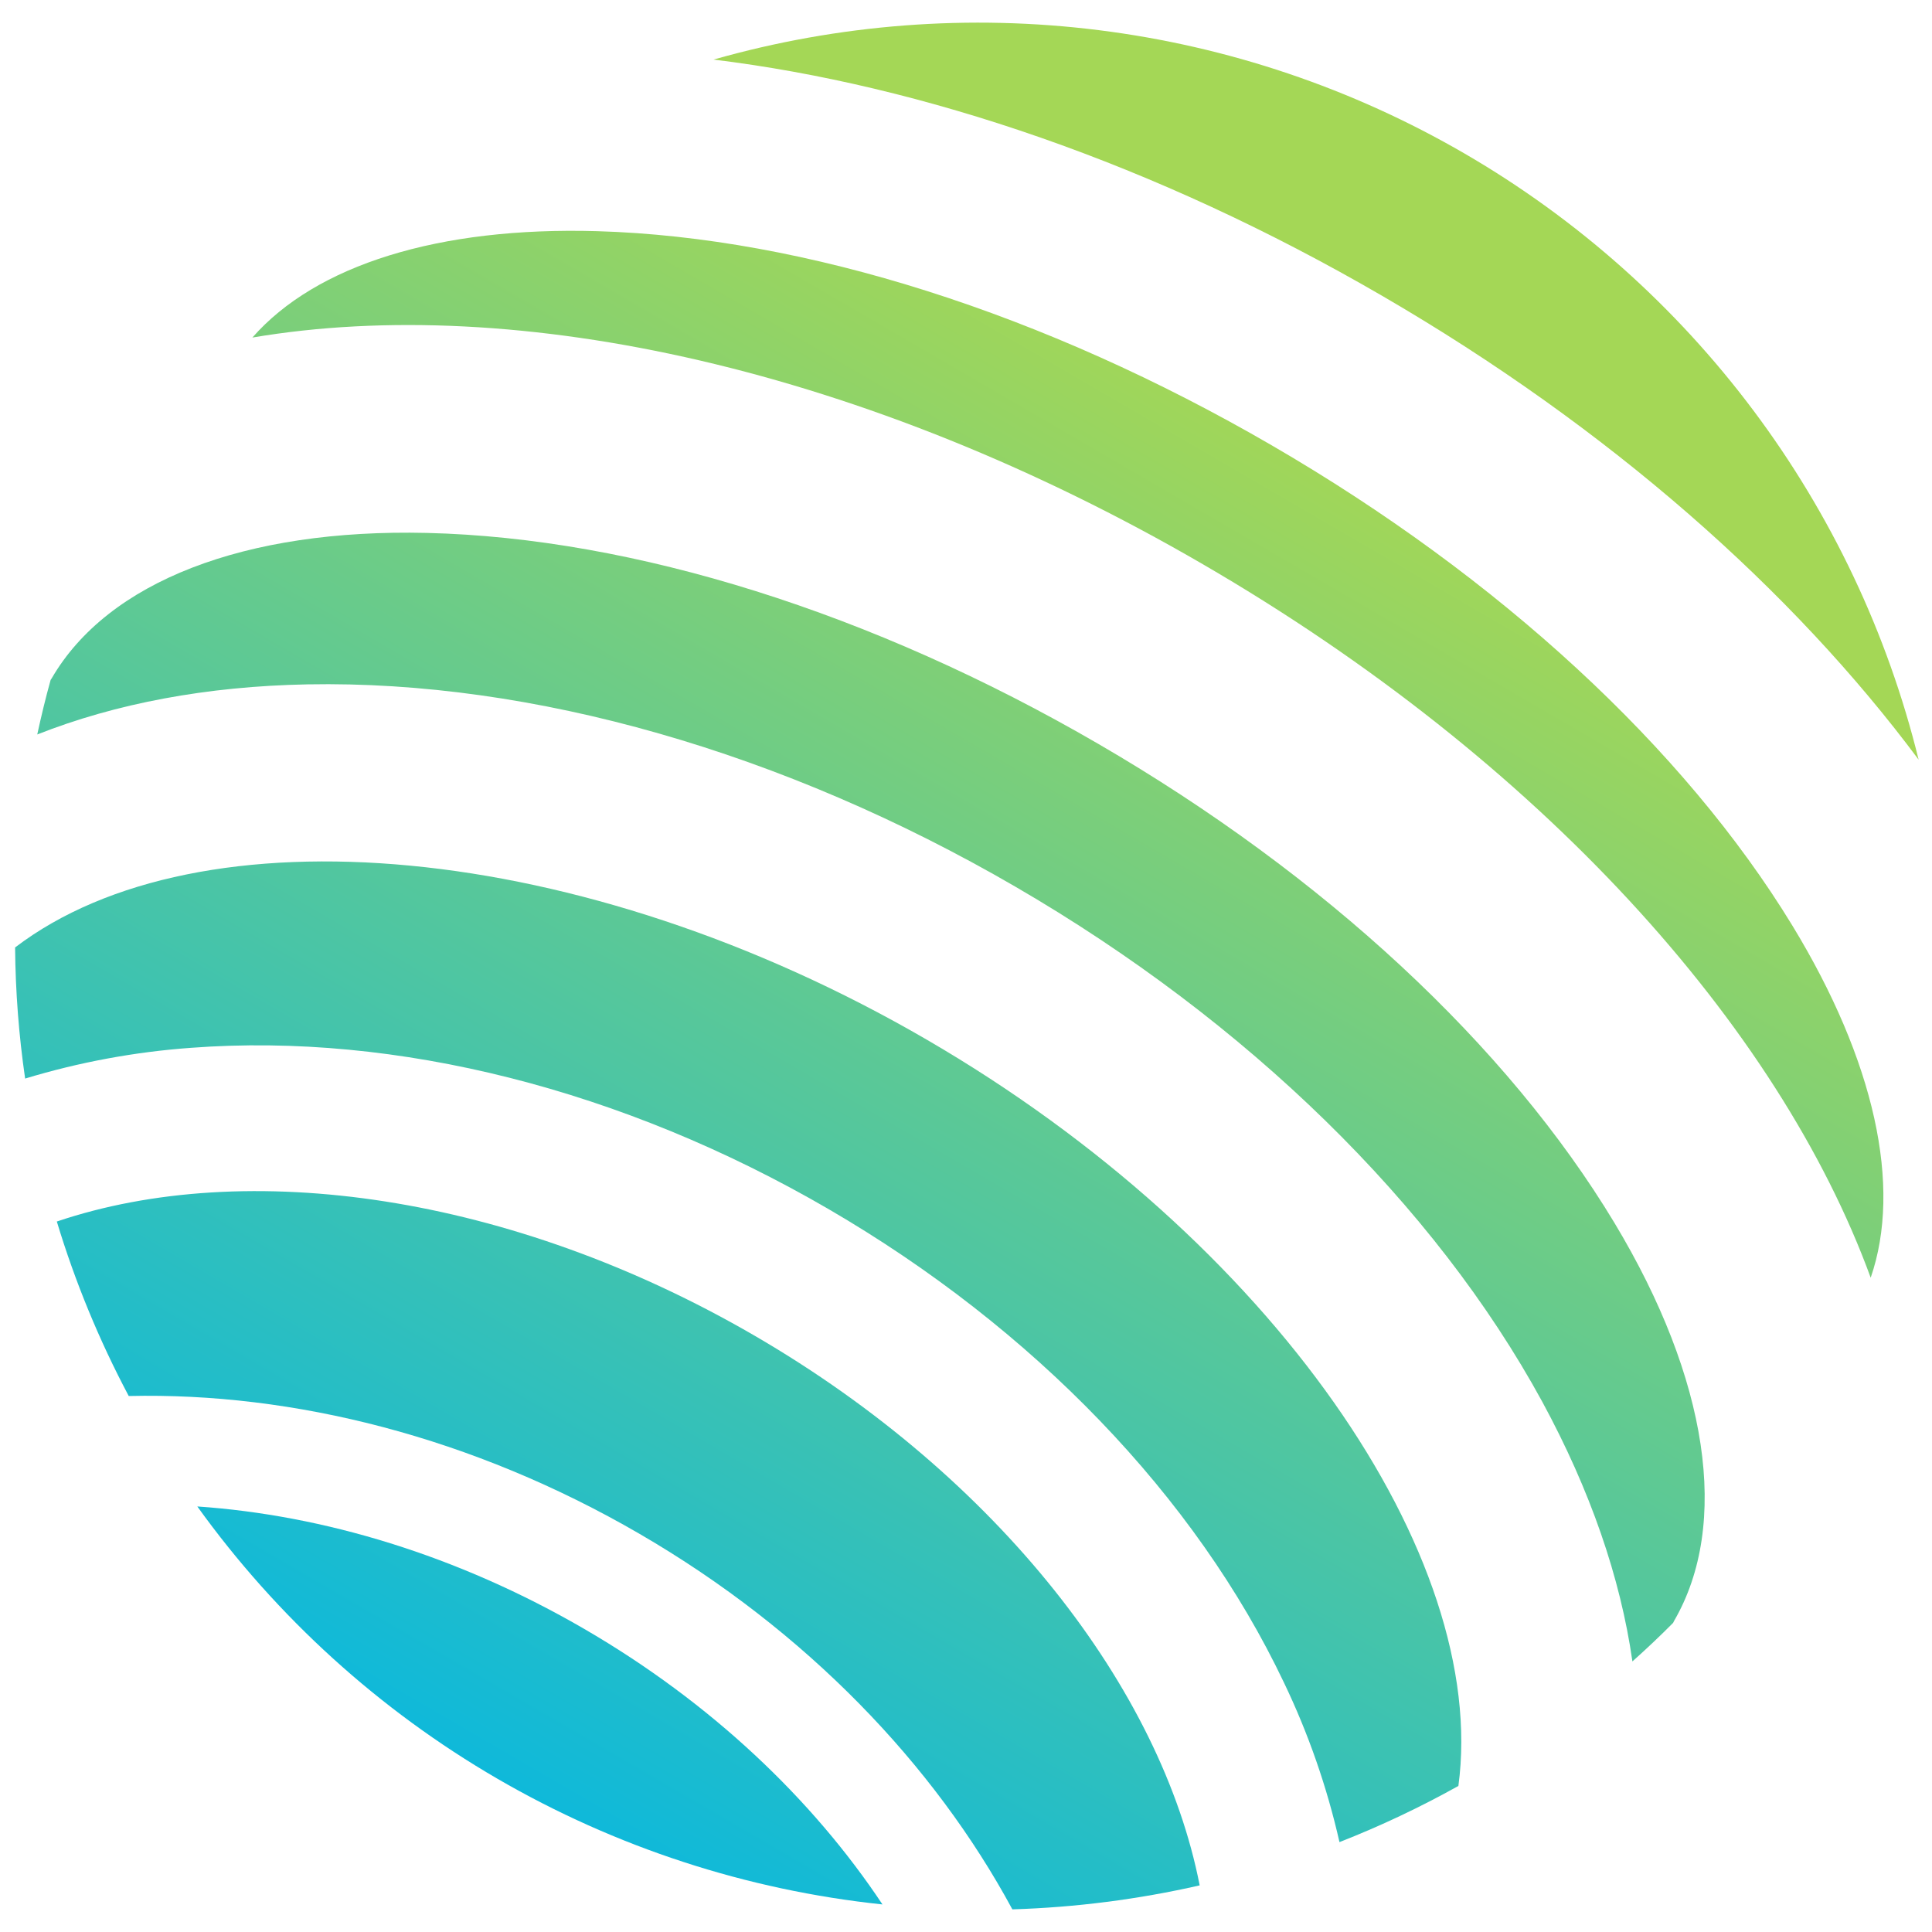
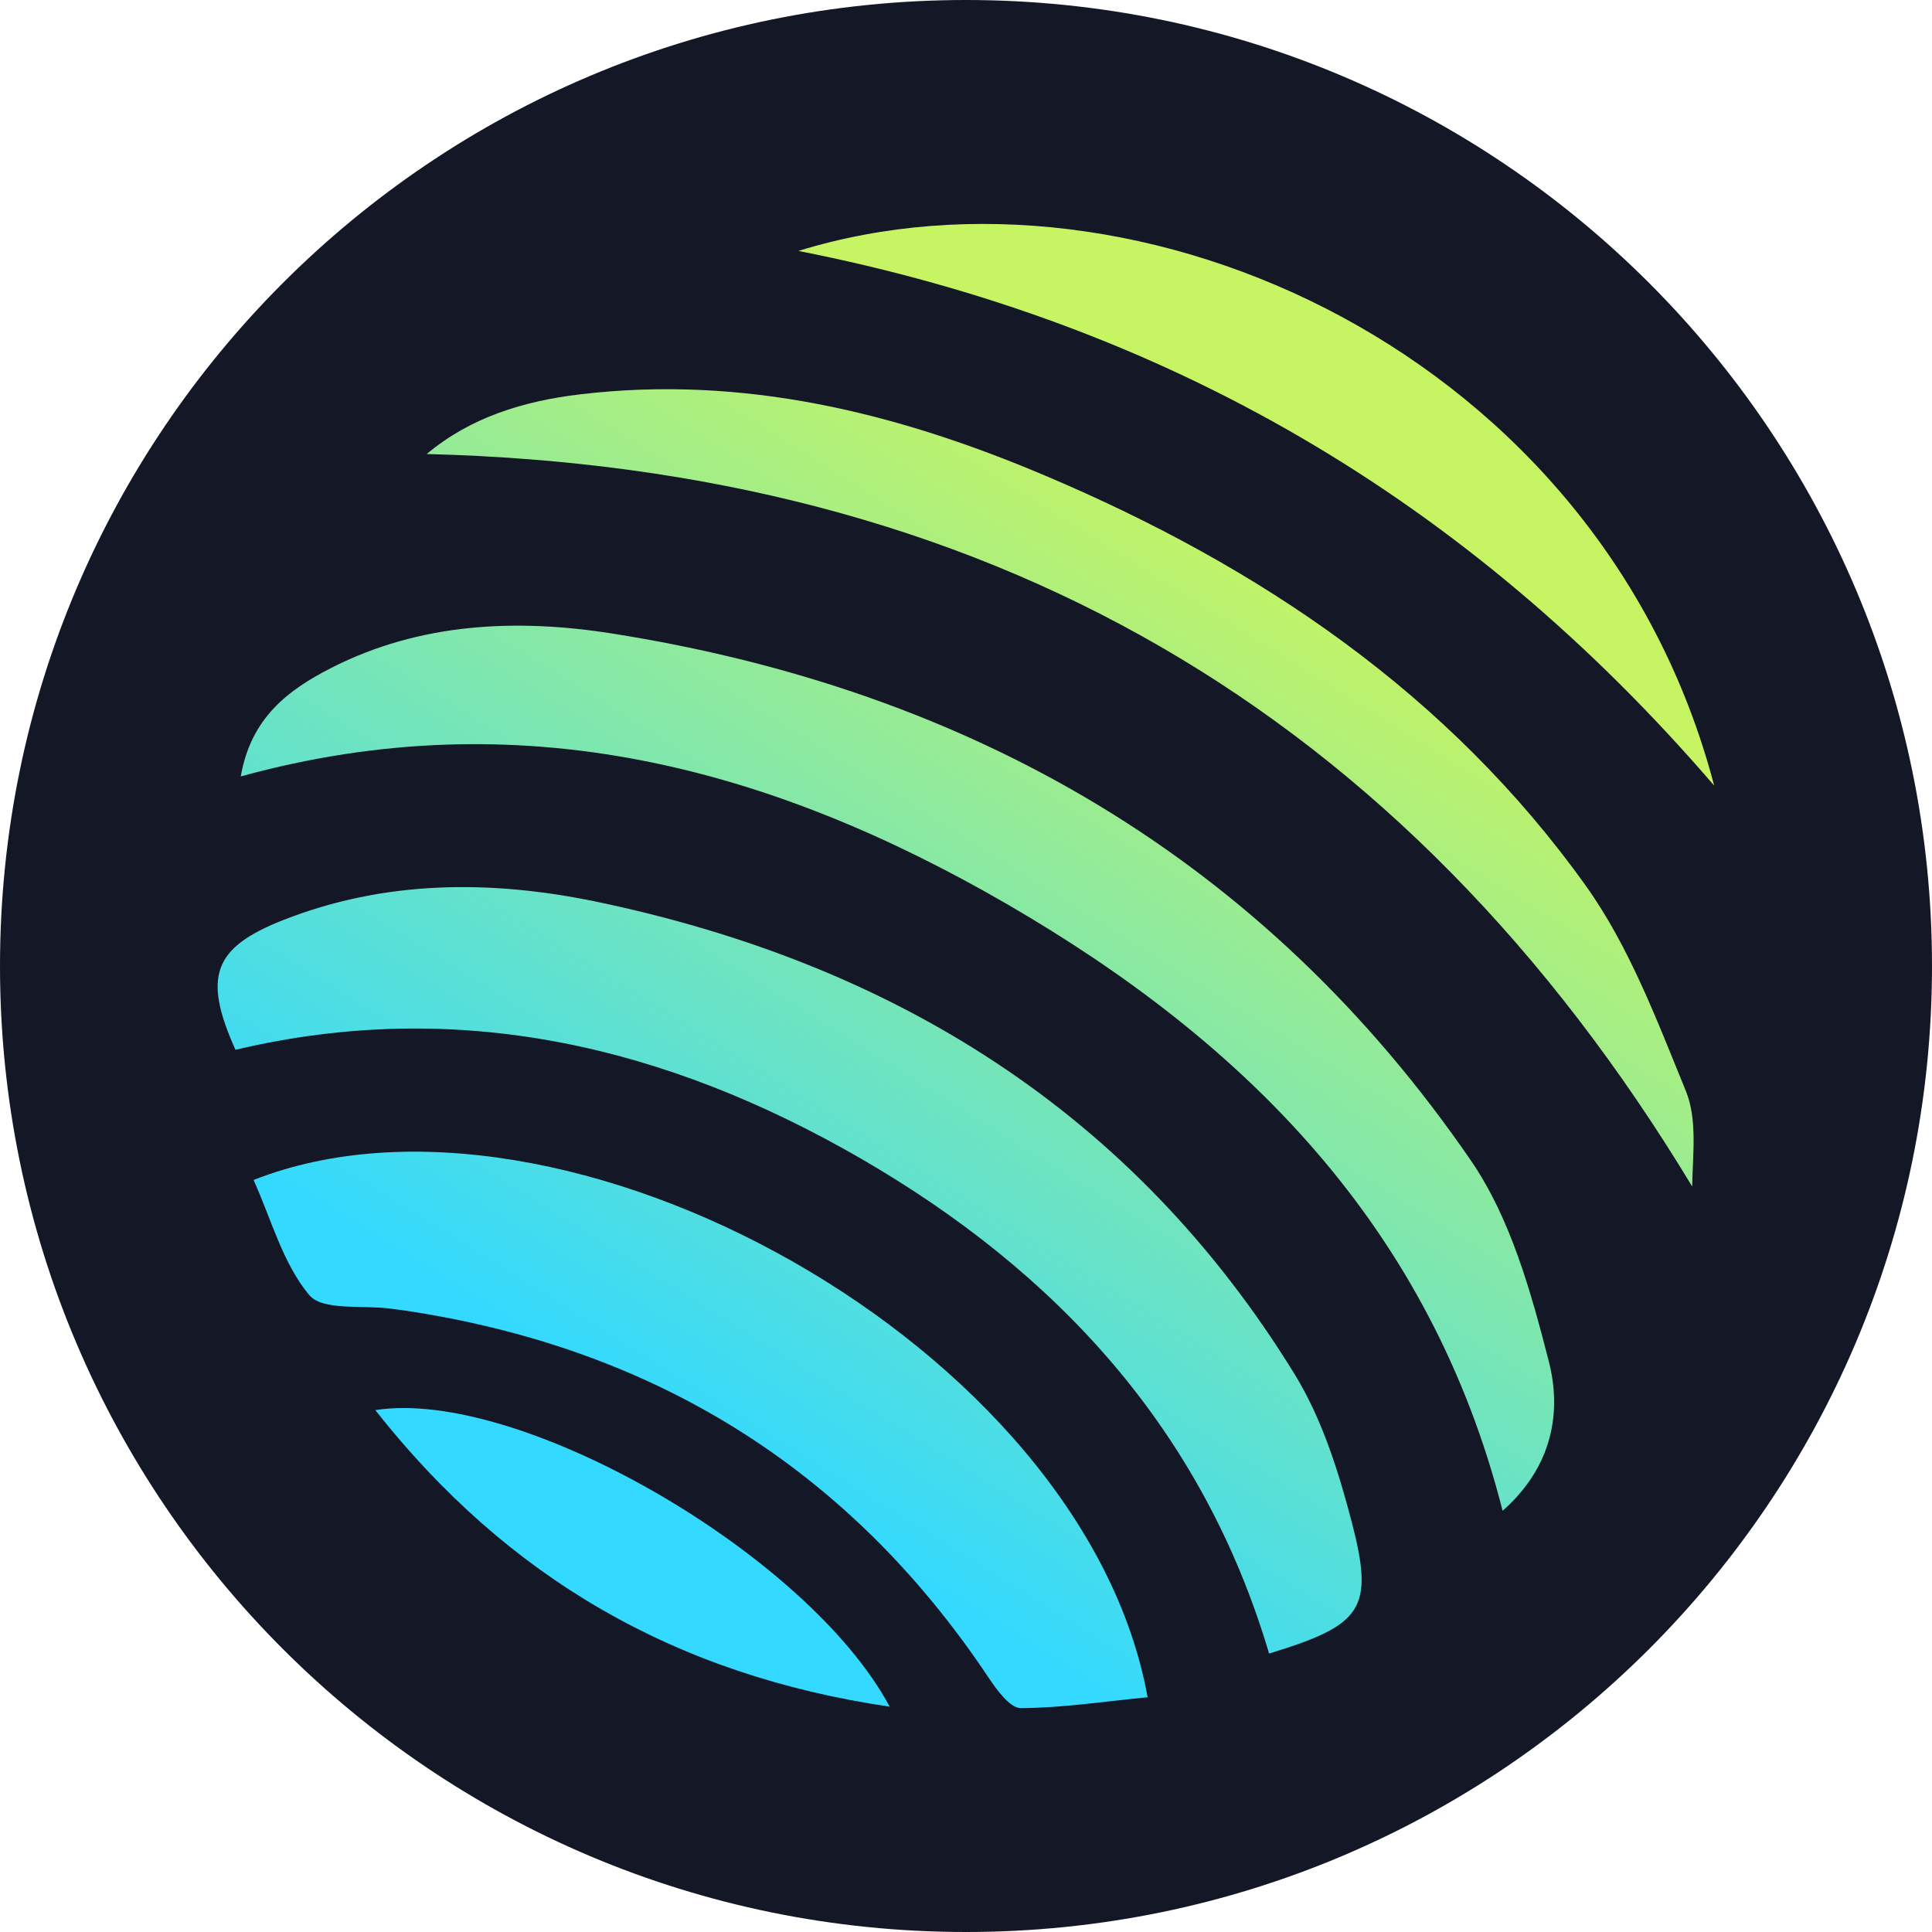
- <svg xmlns="http://www.w3.org/2000/svg" width="256" height="256" viewBox="0 0 256 256" fill="none">
-   <path d="M26.146 199.614C36.708 214.305 50.257 226.598 65.902 235.686C81.548 244.774 98.938 250.452 116.932 252.348C107.675 238.417 94.218 225.6 77.418 215.842C60.619 206.084 42.828 200.754 26.146 199.614Z" fill="url(#paint0_linear_13278_146915)" />
-   <path d="M99.993 176.988C67.626 158.185 32.595 153.393 7.529 161.858C9.948 169.856 13.14 177.599 17.058 184.979C38.836 184.475 62.614 190.39 84.739 203.241C106.865 216.092 123.787 233.828 134.143 253C142.499 252.743 150.811 251.679 158.963 249.822C153.896 223.858 132.35 195.796 99.993 176.988Z" fill="url(#paint1_linear_13278_146915)" />
-   <path d="M254.229 100.663C250.113 83.925 242.668 68.188 232.336 54.391C222.004 40.594 208.997 29.021 194.093 20.362C179.189 11.703 162.693 6.137 145.59 3.995C128.487 1.852 111.128 3.179 94.549 7.894C122.246 11.284 152.99 21.681 183.14 39.197C213.291 56.713 237.573 78.266 254.229 100.663Z" fill="url(#paint2_linear_13278_146915)" />
-   <path d="M213.93 162.049C199.753 138.505 175.467 115.959 145.55 98.579C115.632 81.199 84.024 71.272 56.573 70.615C32.422 70.043 14.296 77.064 6.856 89.872C6.813 89.949 6.754 90.021 6.708 90.097C6.038 92.499 5.462 94.906 4.936 97.321C15.326 93.219 27.363 90.936 40.748 90.682C70.512 90.122 103.824 99.643 134.563 117.502C165.302 135.361 190.093 159.592 204.346 185.717C210.736 197.488 214.723 209.076 216.303 220.147C218.142 218.503 219.947 216.804 221.697 215.037C221.743 214.957 221.773 214.872 221.82 214.787C229.26 201.966 226.383 182.747 213.93 162.049Z" fill="url(#paint3_linear_13278_146915)" />
-   <path d="M122.788 137.754C76.974 111.137 26.346 106.968 2 125.543C2.048 131.357 2.492 137.161 3.33 142.915C10.492 140.744 17.873 139.377 25.337 138.839C52.543 136.792 82.537 144.372 109.755 160.193C136.974 176.014 158.43 198.326 170.132 222.956C173.367 229.703 175.834 236.792 177.488 244.09C182.902 241.967 188.167 239.48 193.245 236.646C197.321 206.292 168.616 164.375 122.788 137.754Z" fill="url(#paint4_linear_13278_146915)" />
-   <path d="M237.496 122.641C223.158 99.122 198.659 76.513 168.53 59.019C138.401 41.524 106.67 31.44 79.129 30.631C58.135 30.025 41.874 35.114 33.442 44.727C68.452 38.795 114.631 48.765 159.391 74.768C204.15 100.77 235.699 135.954 247.876 169.303C252.05 157.224 248.419 140.577 237.496 122.641Z" fill="url(#paint5_linear_13278_146915)" />
-   <defs>
-     <linearGradient id="paint0_linear_13278_146915" x1="169.969" y1="53.781" x2="54.083" y2="253" gradientUnits="userSpaceOnUse">
-       <stop offset="0" stop-color="#A4D756" />
-       <stop offset="1" stop-color="#00B6E7" />
-     </linearGradient>
-     <linearGradient id="paint1_linear_13278_146915" x1="169.969" y1="53.781" x2="54.083" y2="253" gradientUnits="userSpaceOnUse">
-       <stop offset="0" stop-color="#A4D756" />
-       <stop offset="1" stop-color="#00B6E7" />
-     </linearGradient>
-     <linearGradient id="paint2_linear_13278_146915" x1="169.969" y1="53.781" x2="54.083" y2="253" gradientUnits="userSpaceOnUse">
-       <stop offset="0" stop-color="#A4D756" />
-       <stop offset="1" stop-color="#00B6E7" />
-     </linearGradient>
-     <linearGradient id="paint3_linear_13278_146915" x1="169.969" y1="53.781" x2="54.083" y2="253" gradientUnits="userSpaceOnUse">
-       <stop offset="0" stop-color="#A4D756" />
-       <stop offset="1" stop-color="#00B6E7" />
-     </linearGradient>
-     <linearGradient id="paint4_linear_13278_146915" x1="169.969" y1="53.781" x2="54.083" y2="253" gradientUnits="userSpaceOnUse">
-       <stop offset="0" stop-color="#A4D756" />
-       <stop offset="1" stop-color="#00B6E7" />
-     </linearGradient>
-     <linearGradient id="paint5_linear_13278_146915" x1="169.969" y1="53.781" x2="54.083" y2="253" gradientUnits="userSpaceOnUse">
-       <stop offset="0" stop-color="#A4D756" />
-       <stop offset="1" stop-color="#00B6E7" />
-     </linearGradient>
-   </defs>
+ <svg xmlns="http://www.w3.org/2000/svg" version="1.1" id="katman_1" x="0px" y="0px" viewBox="0 0 800 800" style="enable-background:new 0 0 800 800;" xml:space="preserve">
+   <style type="text/css">
+ 	.st0{fill:#141726;}
+ 	.st1{fill:url(#SVGID_1_);}
+ 	.st2{fill:url(#SVGID_2_);}
+ 	.st3{fill:url(#SVGID_3_);}
+ 	.st4{fill:url(#SVGID_4_);}
+ 	.st5{fill:url(#SVGID_5_);}
+ 	.st6{fill:url(#SVGID_6_);}
+ </style>
+   <circle class="st0" cx="400" cy="400" r="400" />
+   <linearGradient id="SVGID_1_" gradientUnits="userSpaceOnUse" x1="574.926" y1="665.873" x2="248.526" y2="142.313" gradientTransform="matrix(1 0 0 -1 0 800)">
+     <stop offset="0.16" style="stop-color:#C6F462" />
+     <stop offset="0.89" style="stop-color:#33D9FF" />
+   </linearGradient>
+   <path class="st1" d="M536,568.9c-66.8-108.5-166.4-170-289.4-195.6c-43.5-9-87.2-8.9-129.4,7.7c-28.9,11.4-33.3,23.4-19.7,53.7  c92.4-21.9,178.4-1.5,258.9,45c81.1,46.9,141.6,112.2,169.1,205c38.6-11.8,43.6-18.3,34.3-54.2C554.3,609.4,547.4,587.4,536,568.9  L536,568.9z" />
+   <linearGradient id="SVGID_2_" gradientUnits="userSpaceOnUse" x1="572.59" y1="667.33" x2="246.2" y2="143.77" gradientTransform="matrix(1 0 0 -1 0 800)">
+     <stop offset="0.16" style="stop-color:#C6F462" />
+     <stop offset="0.89" style="stop-color:#33D9FF" />
+   </linearGradient>
+   <path class="st2" d="M609.1,480.6c-85.8-125-207.3-194.9-355.8-218.3c-39.3-6.2-79.4-4.5-116.2,14.3c-17.6,9-33.2,20.5-37.4,44.9  c115.8-31.9,219.7-3.7,317.5,53c98.3,57,175.1,133.5,205,251.1c20.8-18.4,24.5-41,19.1-62C633.9,534.8,625.5,504.5,609.1,480.6  L609.1,480.6z" />
+   <linearGradient id="SVGID_3_" gradientUnits="userSpaceOnUse" x1="577.015" y1="664.567" x2="250.625" y2="141.007" gradientTransform="matrix(1 0 0 -1 0 800)">
+     <stop offset="0.16" style="stop-color:#C6F462" />
+     <stop offset="0.89" style="stop-color:#33D9FF" />
+   </linearGradient>
+   <path class="st3" d="M105,488.6c7.3,16.2,12.1,34.5,23,47.6c5.5,6.7,22.2,4.1,33.8,5.7c1.8,0.2,3.6,0.5,5.4,0.7  c102.9,15.3,184.1,65.1,242.1,152c3.4,5.1,8.9,12.7,13.4,12.7c17.4-0.1,34.9-2.8,52.5-4.5C449,557.5,232.8,438.3,105,488.6  L105,488.6z" />
+   <linearGradient id="SVGID_4_" gradientUnits="userSpaceOnUse" x1="569.027" y1="669.552" x2="242.627" y2="145.992" gradientTransform="matrix(1 0 0 -1 0 800)">
+     <stop offset="0.16" style="stop-color:#C6F462" />
+     <stop offset="0.89" style="stop-color:#33D9FF" />
+   </linearGradient>
+   <path class="st4" d="M656.6,366.7C599.9,287.4,521.7,234.6,432.9,197c-61.5-26.1-125.2-41.8-192.8-33.7  c-23.4,2.8-45.3,9.5-63.4,24.7c230.9,5.8,404.6,105.8,524,303.3c0.2-13.1,2.2-27.7-2.6-39.5C686.1,422.5,674.7,392,656.6,366.7z" />
+   <linearGradient id="SVGID_5_" gradientUnits="userSpaceOnUse" x1="571.697" y1="667.892" x2="245.297" y2="144.332" gradientTransform="matrix(1 0 0 -1 0 800)">
+     <stop offset="0.16" style="stop-color:#C6F462" />
+     <stop offset="0.89" style="stop-color:#33D9FF" />
+   </linearGradient>
+   <path class="st5" d="M709.8,325.3c-47-178.9-238-265-379.2-221.4C482.7,133.9,607.5,206.4,709.8,325.3z" />
+   <linearGradient id="SVGID_6_" gradientUnits="userSpaceOnUse" x1="579.038" y1="663.311" x2="252.648" y2="139.751" gradientTransform="matrix(1 0 0 -1 0 800)">
+     <stop offset="0.16" style="stop-color:#C6F462" />
+     <stop offset="0.89" style="stop-color:#33D9FF" />
+   </linearGradient>
+   <path class="st6" d="M155.4,583.9c54.6,69.3,124,109.7,213,122.8C334.4,643.2,214.6,574.5,155.4,583.9L155.4,583.9z" />
</svg>
